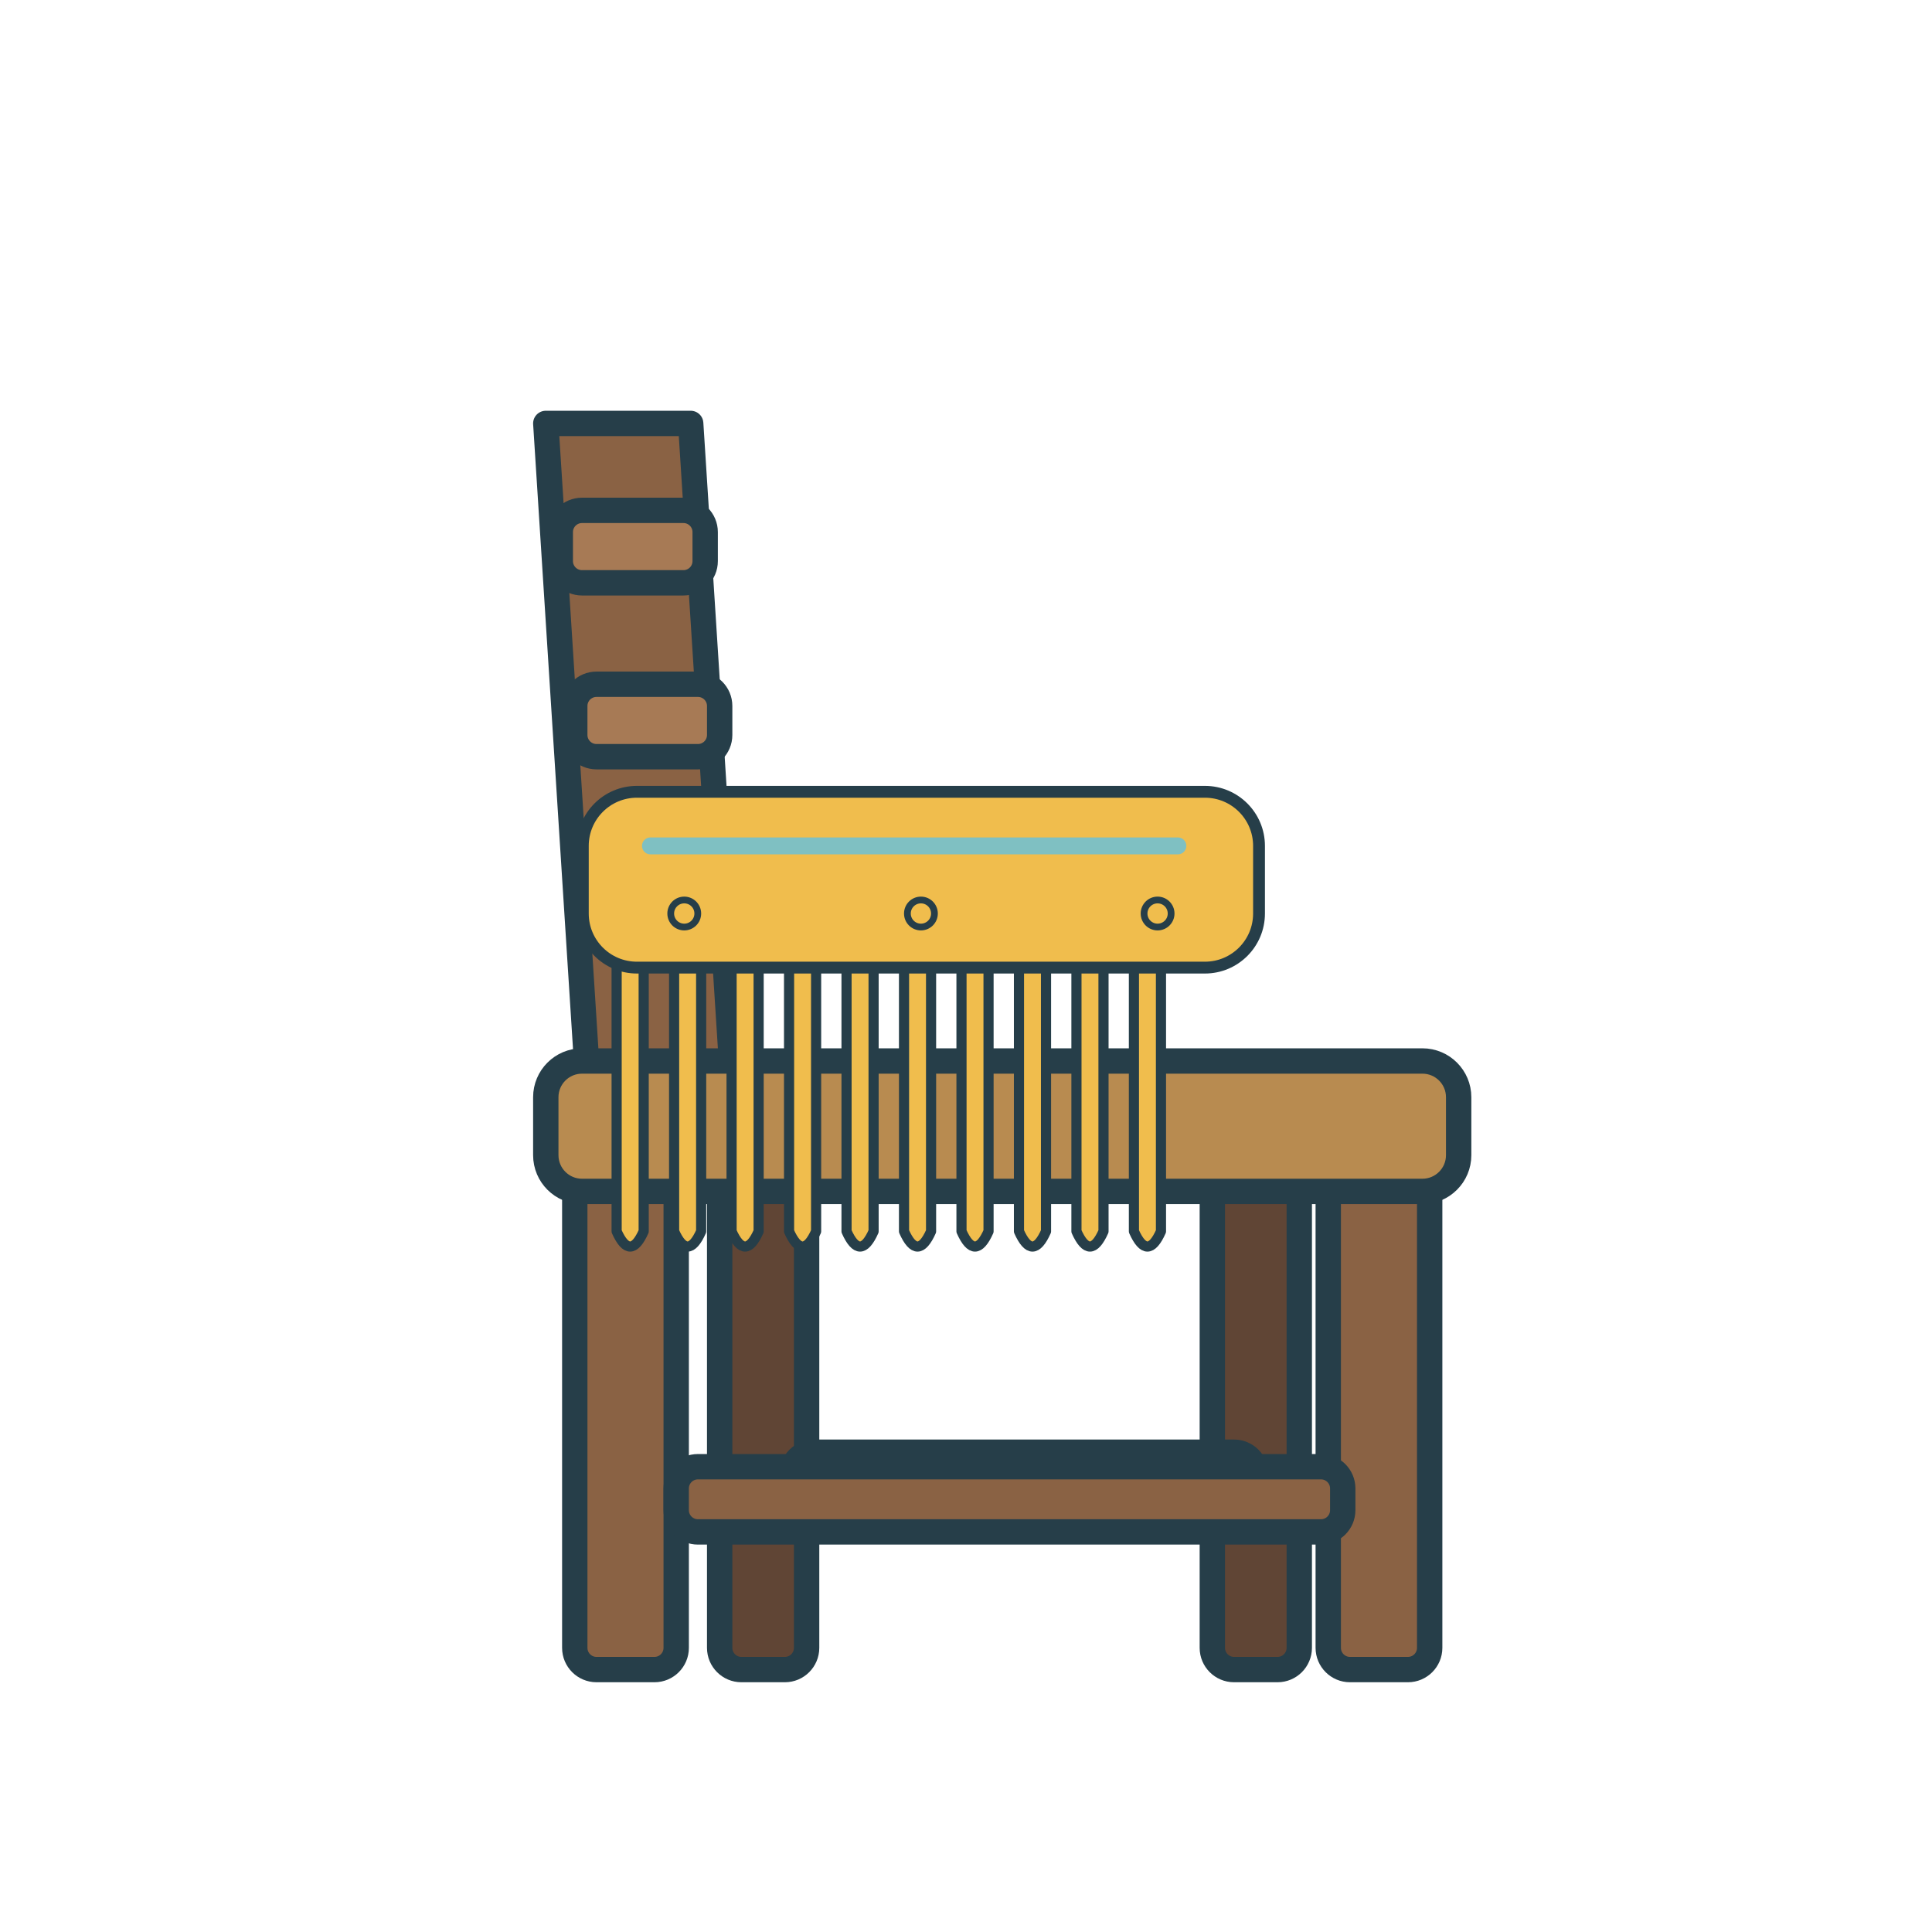
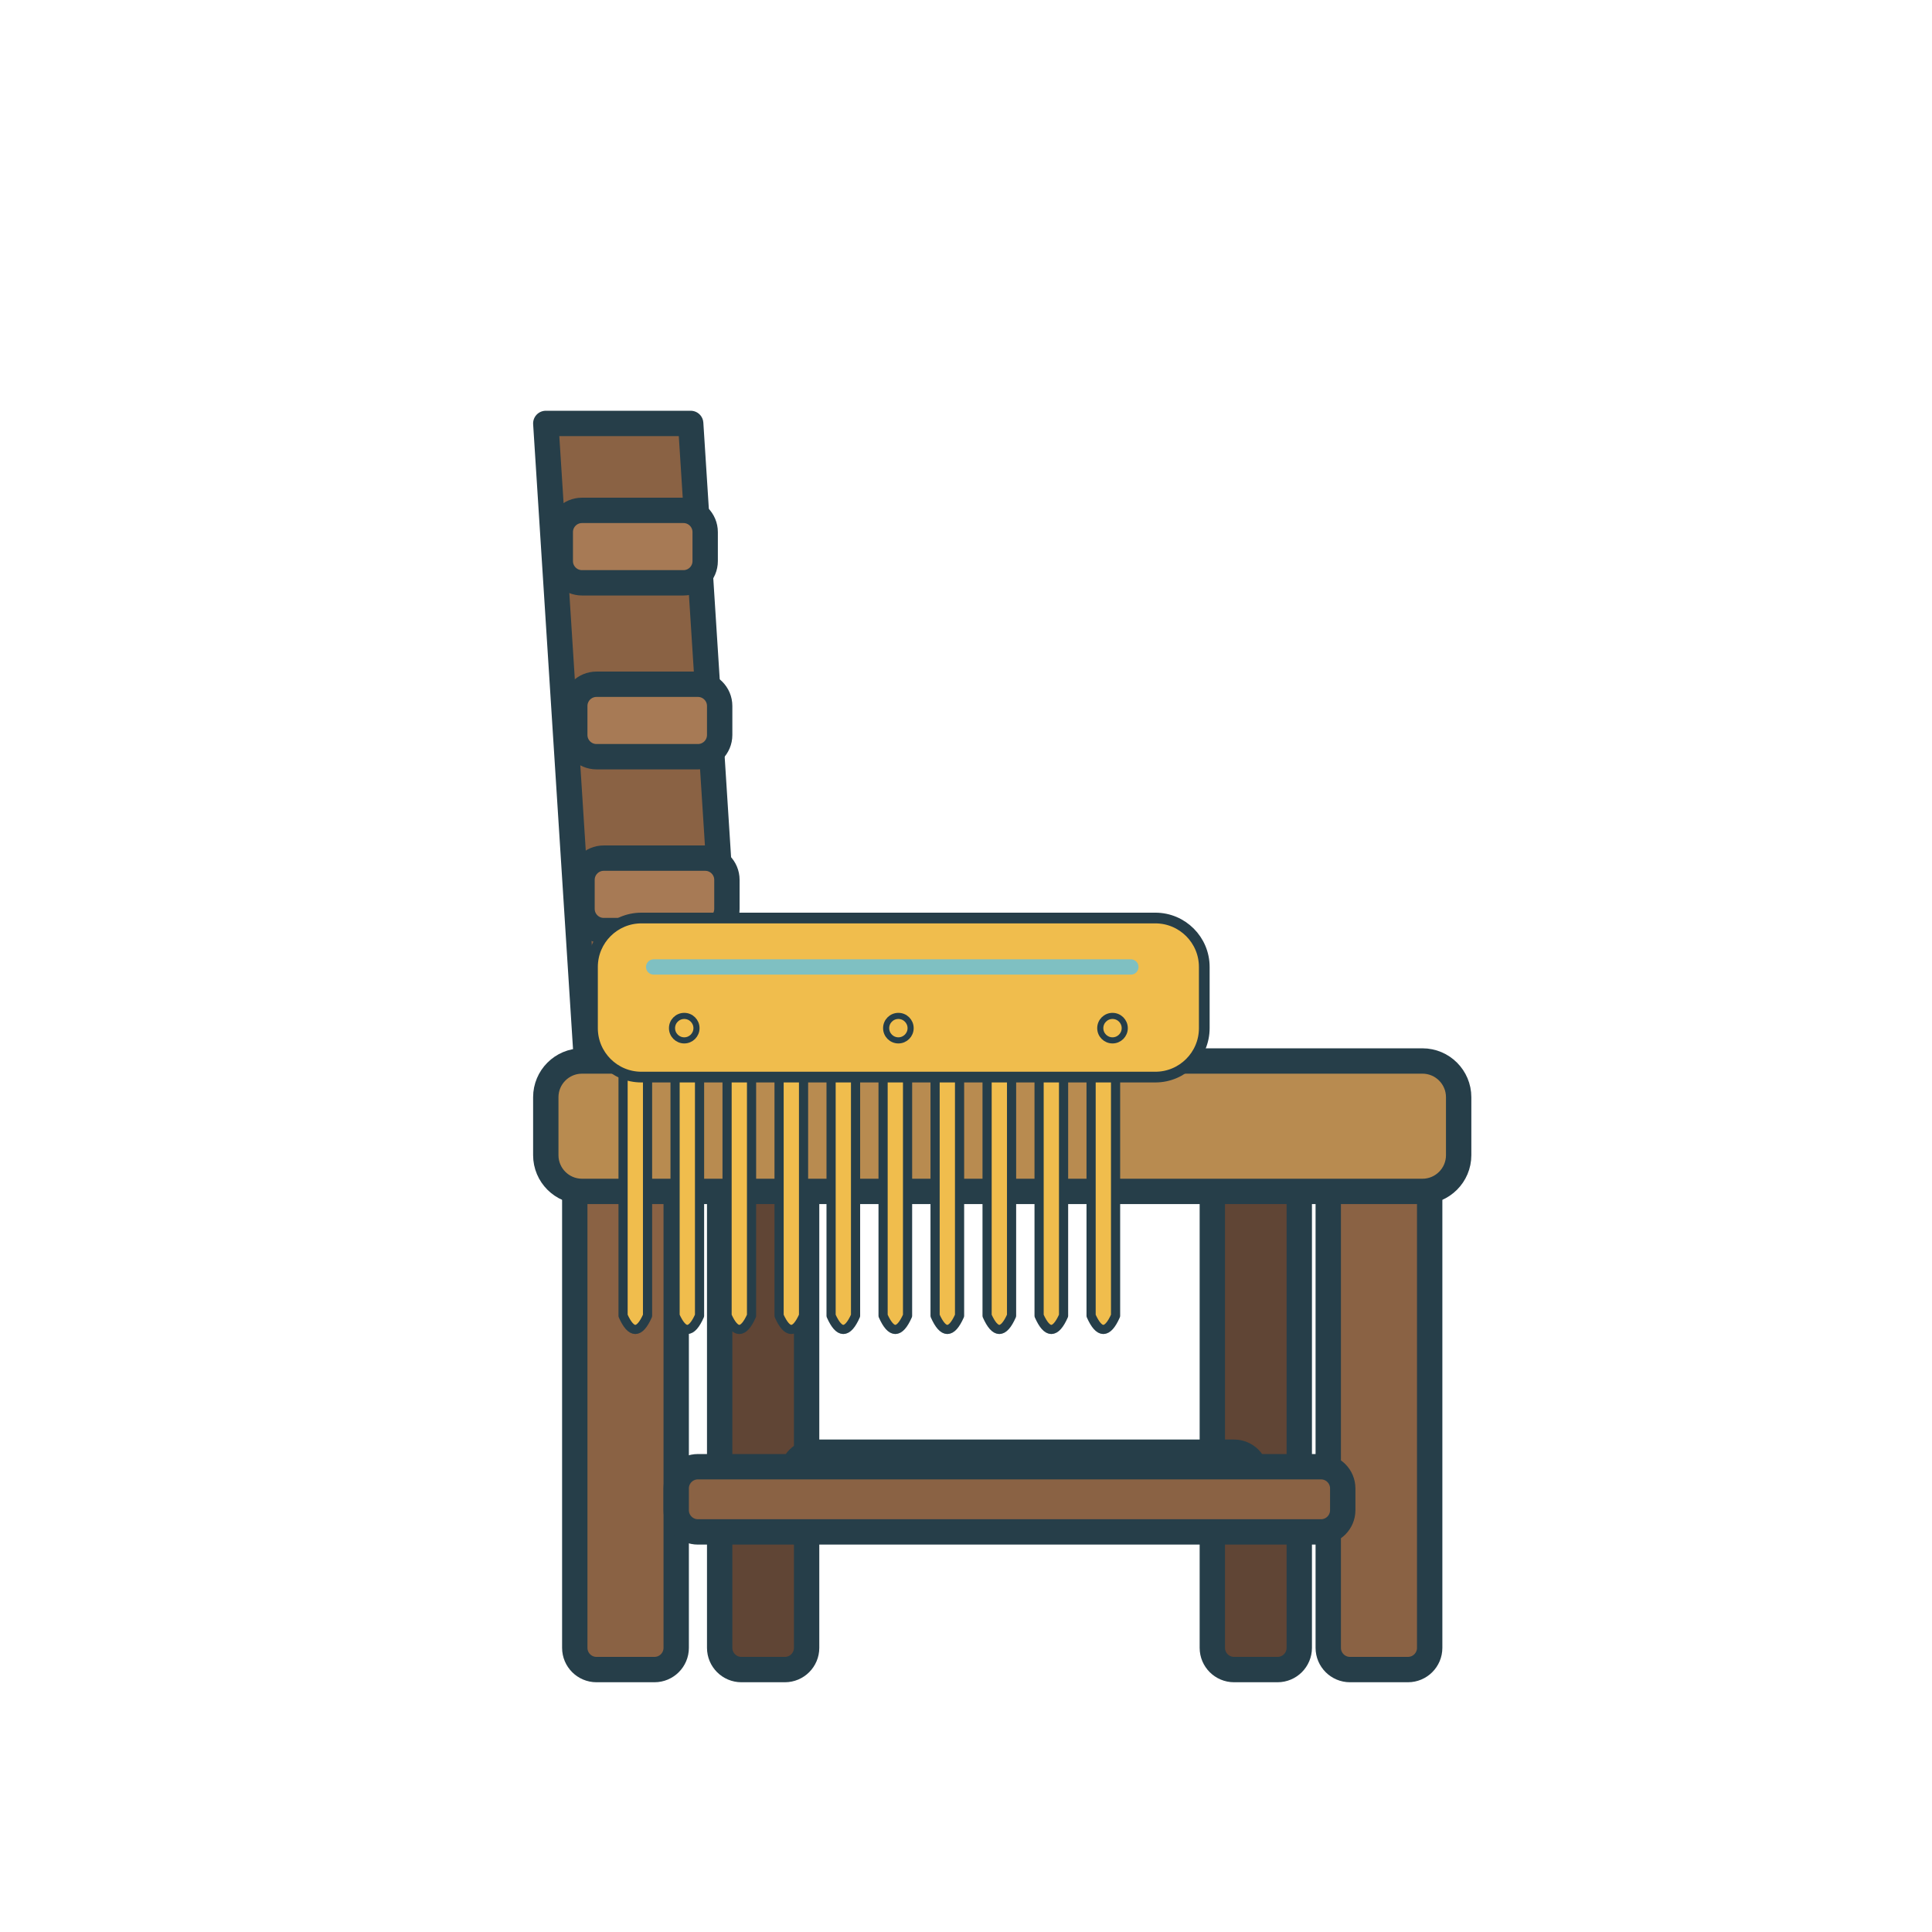
<svg xmlns="http://www.w3.org/2000/svg" viewBox="0 0 240 240">
  <g stroke="#263e49" stroke-width="3.5" stroke-linecap="round" stroke-linejoin="round">
    <g transform="translate(12 22) scale(.9)">
      <g stroke="#263e49" stroke-width="3.5" stroke-linecap="round" stroke-linejoin="round">
        <rect x="86" y="136" width="12" height="70" rx="3" fill="#604535" />
        <rect x="154" y="136" width="12" height="70" rx="3" fill="#604535" />
        <rect x="96" y="176" width="64" height="8" rx="3" fill="#604535" />
        <rect x="66" y="136" width="14" height="70" rx="3" fill="#8a6244" />
        <rect x="170" y="136" width="14" height="70" rx="3" fill="#8a6244" />
        <path d="M62 34 L82 34 L88 128 L68 128 Z" fill="#8a6244" />
        <rect x="64" y="46" width="20" height="10" rx="3" fill="#a77a55" />
        <rect x="66" y="70" width="20" height="10" rx="3" fill="#a77a55" />
        <rect x="67" y="94" width="20" height="10" rx="3" fill="#a77a55" />
        <rect x="62" y="122" width="126" height="18" rx="5" fill="#b88b50" />
        <rect x="80" y="178" width="92" height="9" rx="3" fill="#8a6244" />
      </g>
    </g>
-     <g transform="translate(64 74) scale(0.42)">
+     <g transform="translate(66 92) scale(0.38)">
      <g stroke="#263e49" stroke-width="3.5" stroke-linecap="round" stroke-linejoin="round">
        <path d="M30 104 L30 188 Q34 197 38 188 L38 104 M47 104 L47 188 Q51 197 55 188 L55 104 M64 104 L64 188 Q68 197 72 188 L72 104 M81 104 L81 188 Q85 197 89 188 L89 104 M98 104 L98 188 Q102 197 106 188 L106 104 M115 104 L115 188 Q119 197 123 188 L123 104 M132 104 L132 188 Q136 197 140 188 L140 104 M149 104 L149 188 Q153 197 157 188 L157 104 M166 104 L166 188 Q170 197 174 188 L174 104 M183 104 L183 188 Q187 197 191 188 L191 104 " fill="#f0bd4d" stroke-width="3" />
        <rect x="20" y="58" width="200" height="52" rx="16" fill="#f0bd4d" />
        <path d="M40 74 L196 74" fill="none" stroke="#7fc0c2" stroke-width="5" />
        <circle cx="50" cy="94" r="4" fill="#f0bd4d" stroke-width="2" />
        <circle cx="120" cy="94" r="4" fill="#f0bd4d" stroke-width="2" />
        <circle cx="190" cy="94" r="4" fill="#f0bd4d" stroke-width="2" />
      </g>
    </g>
  </g>
</svg>
